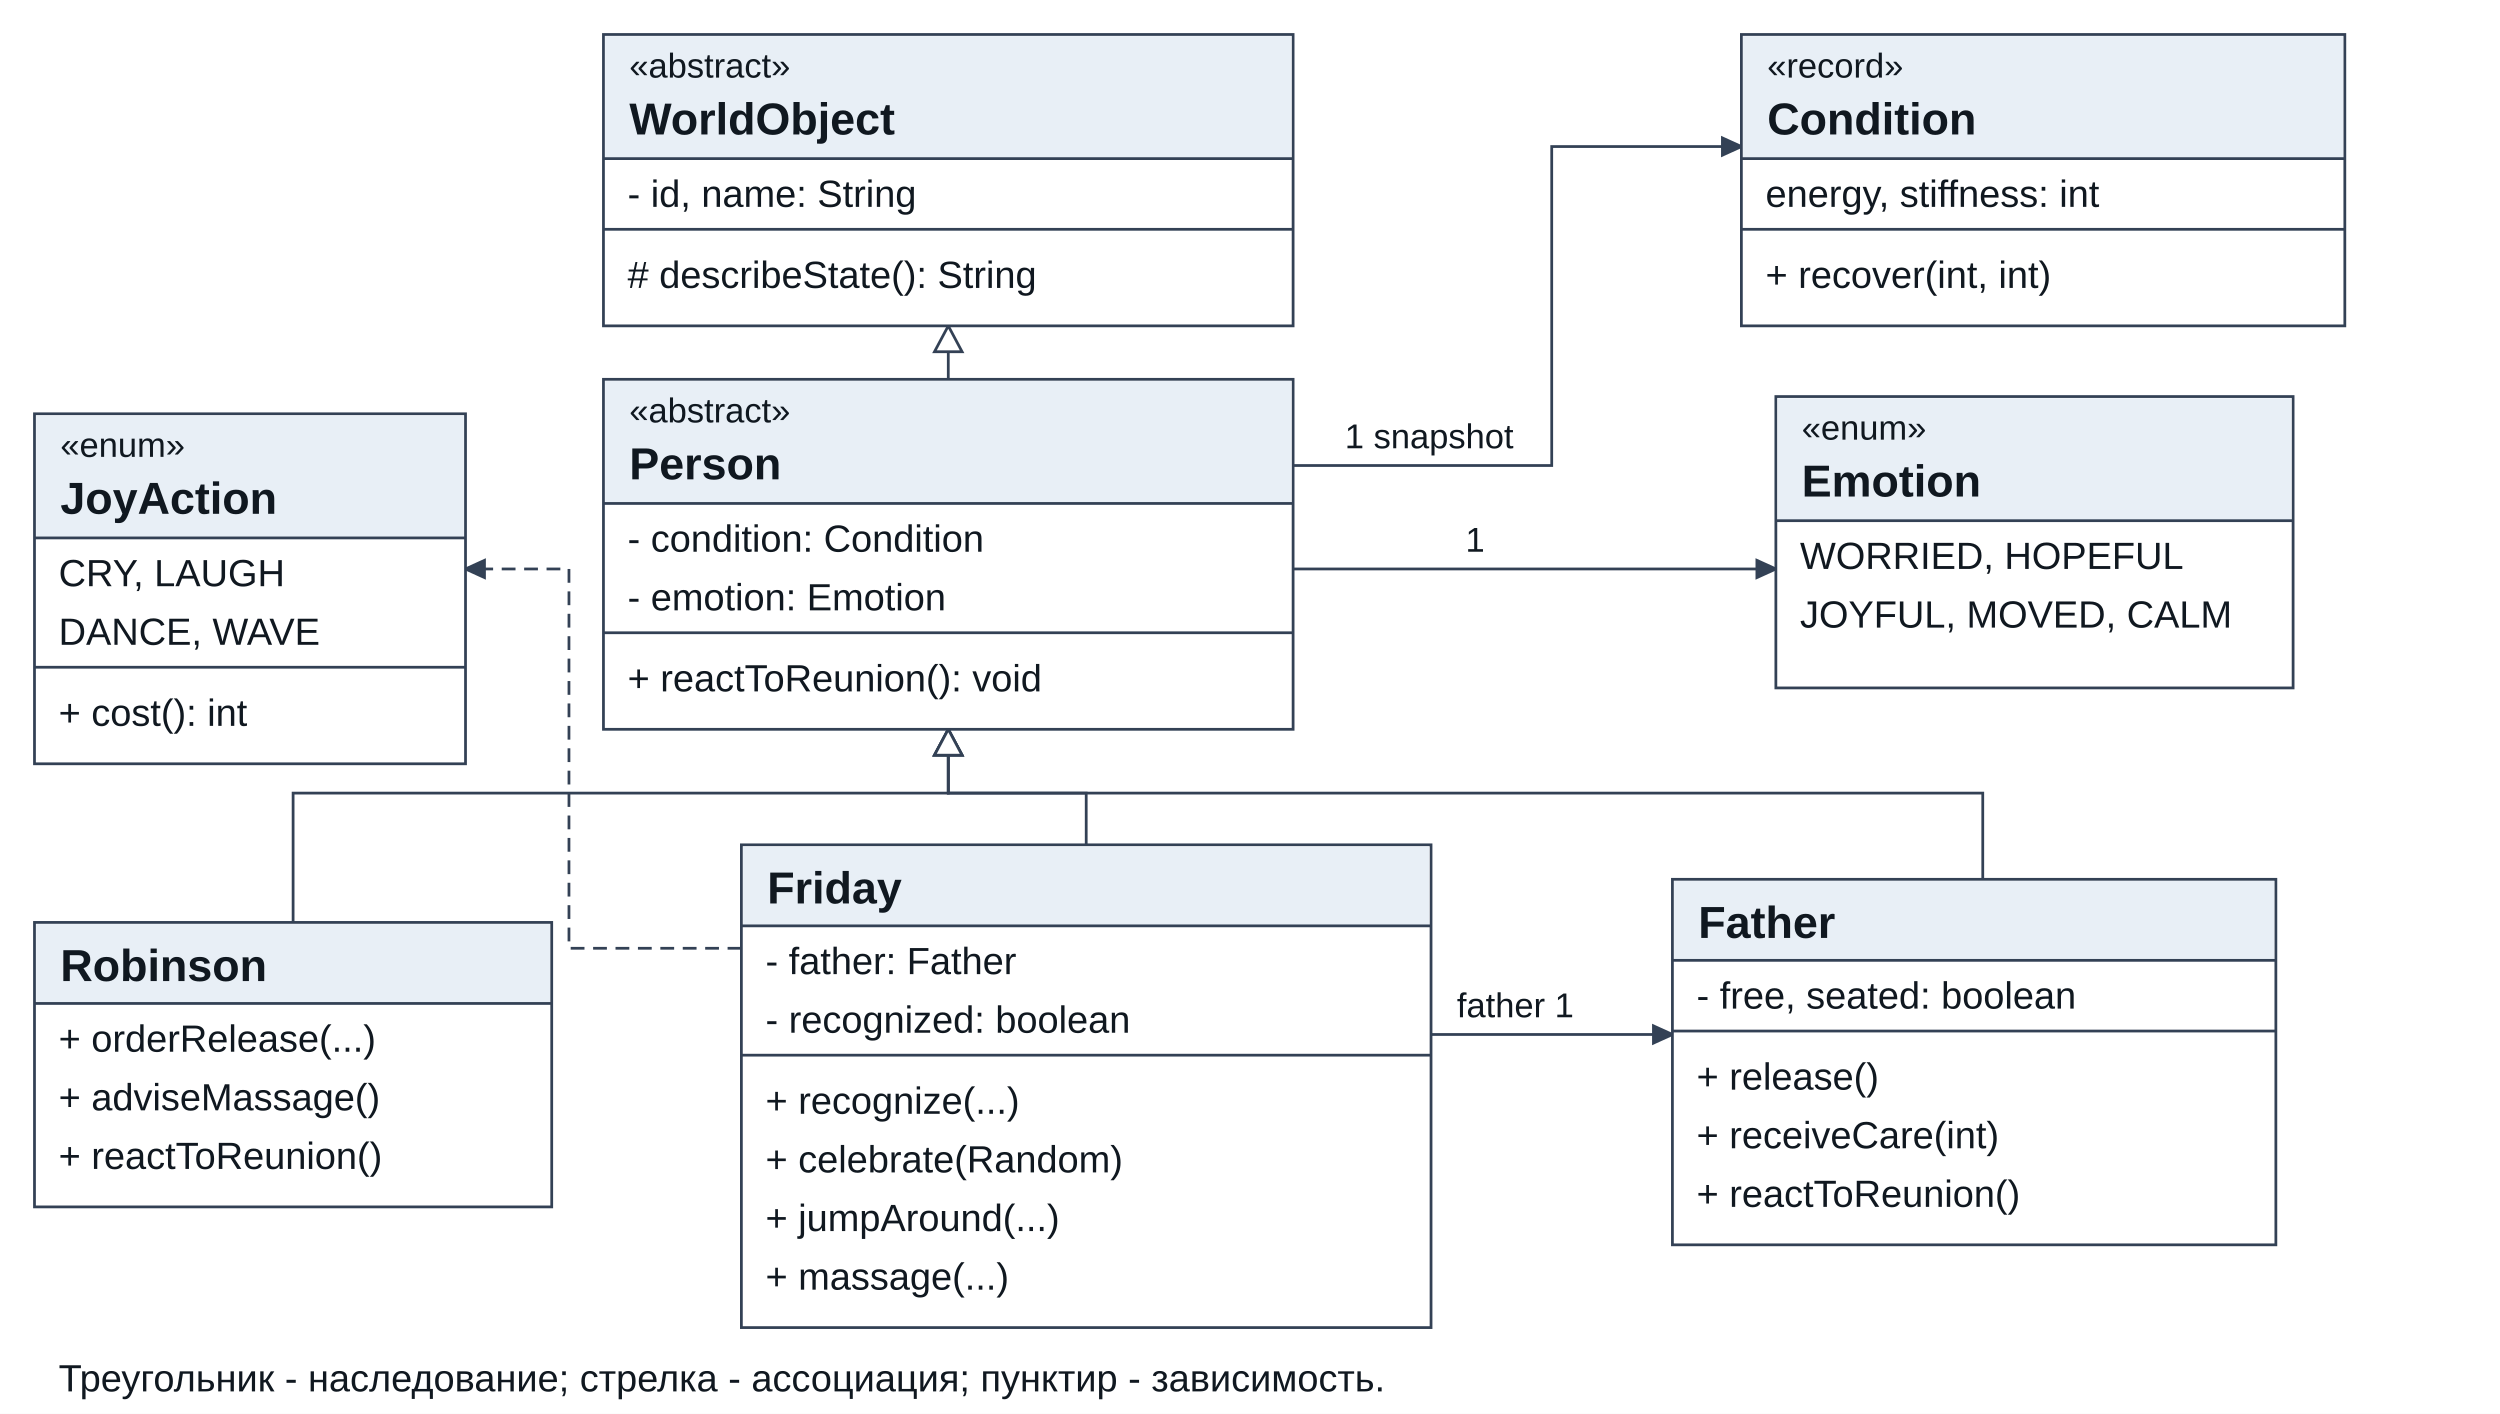
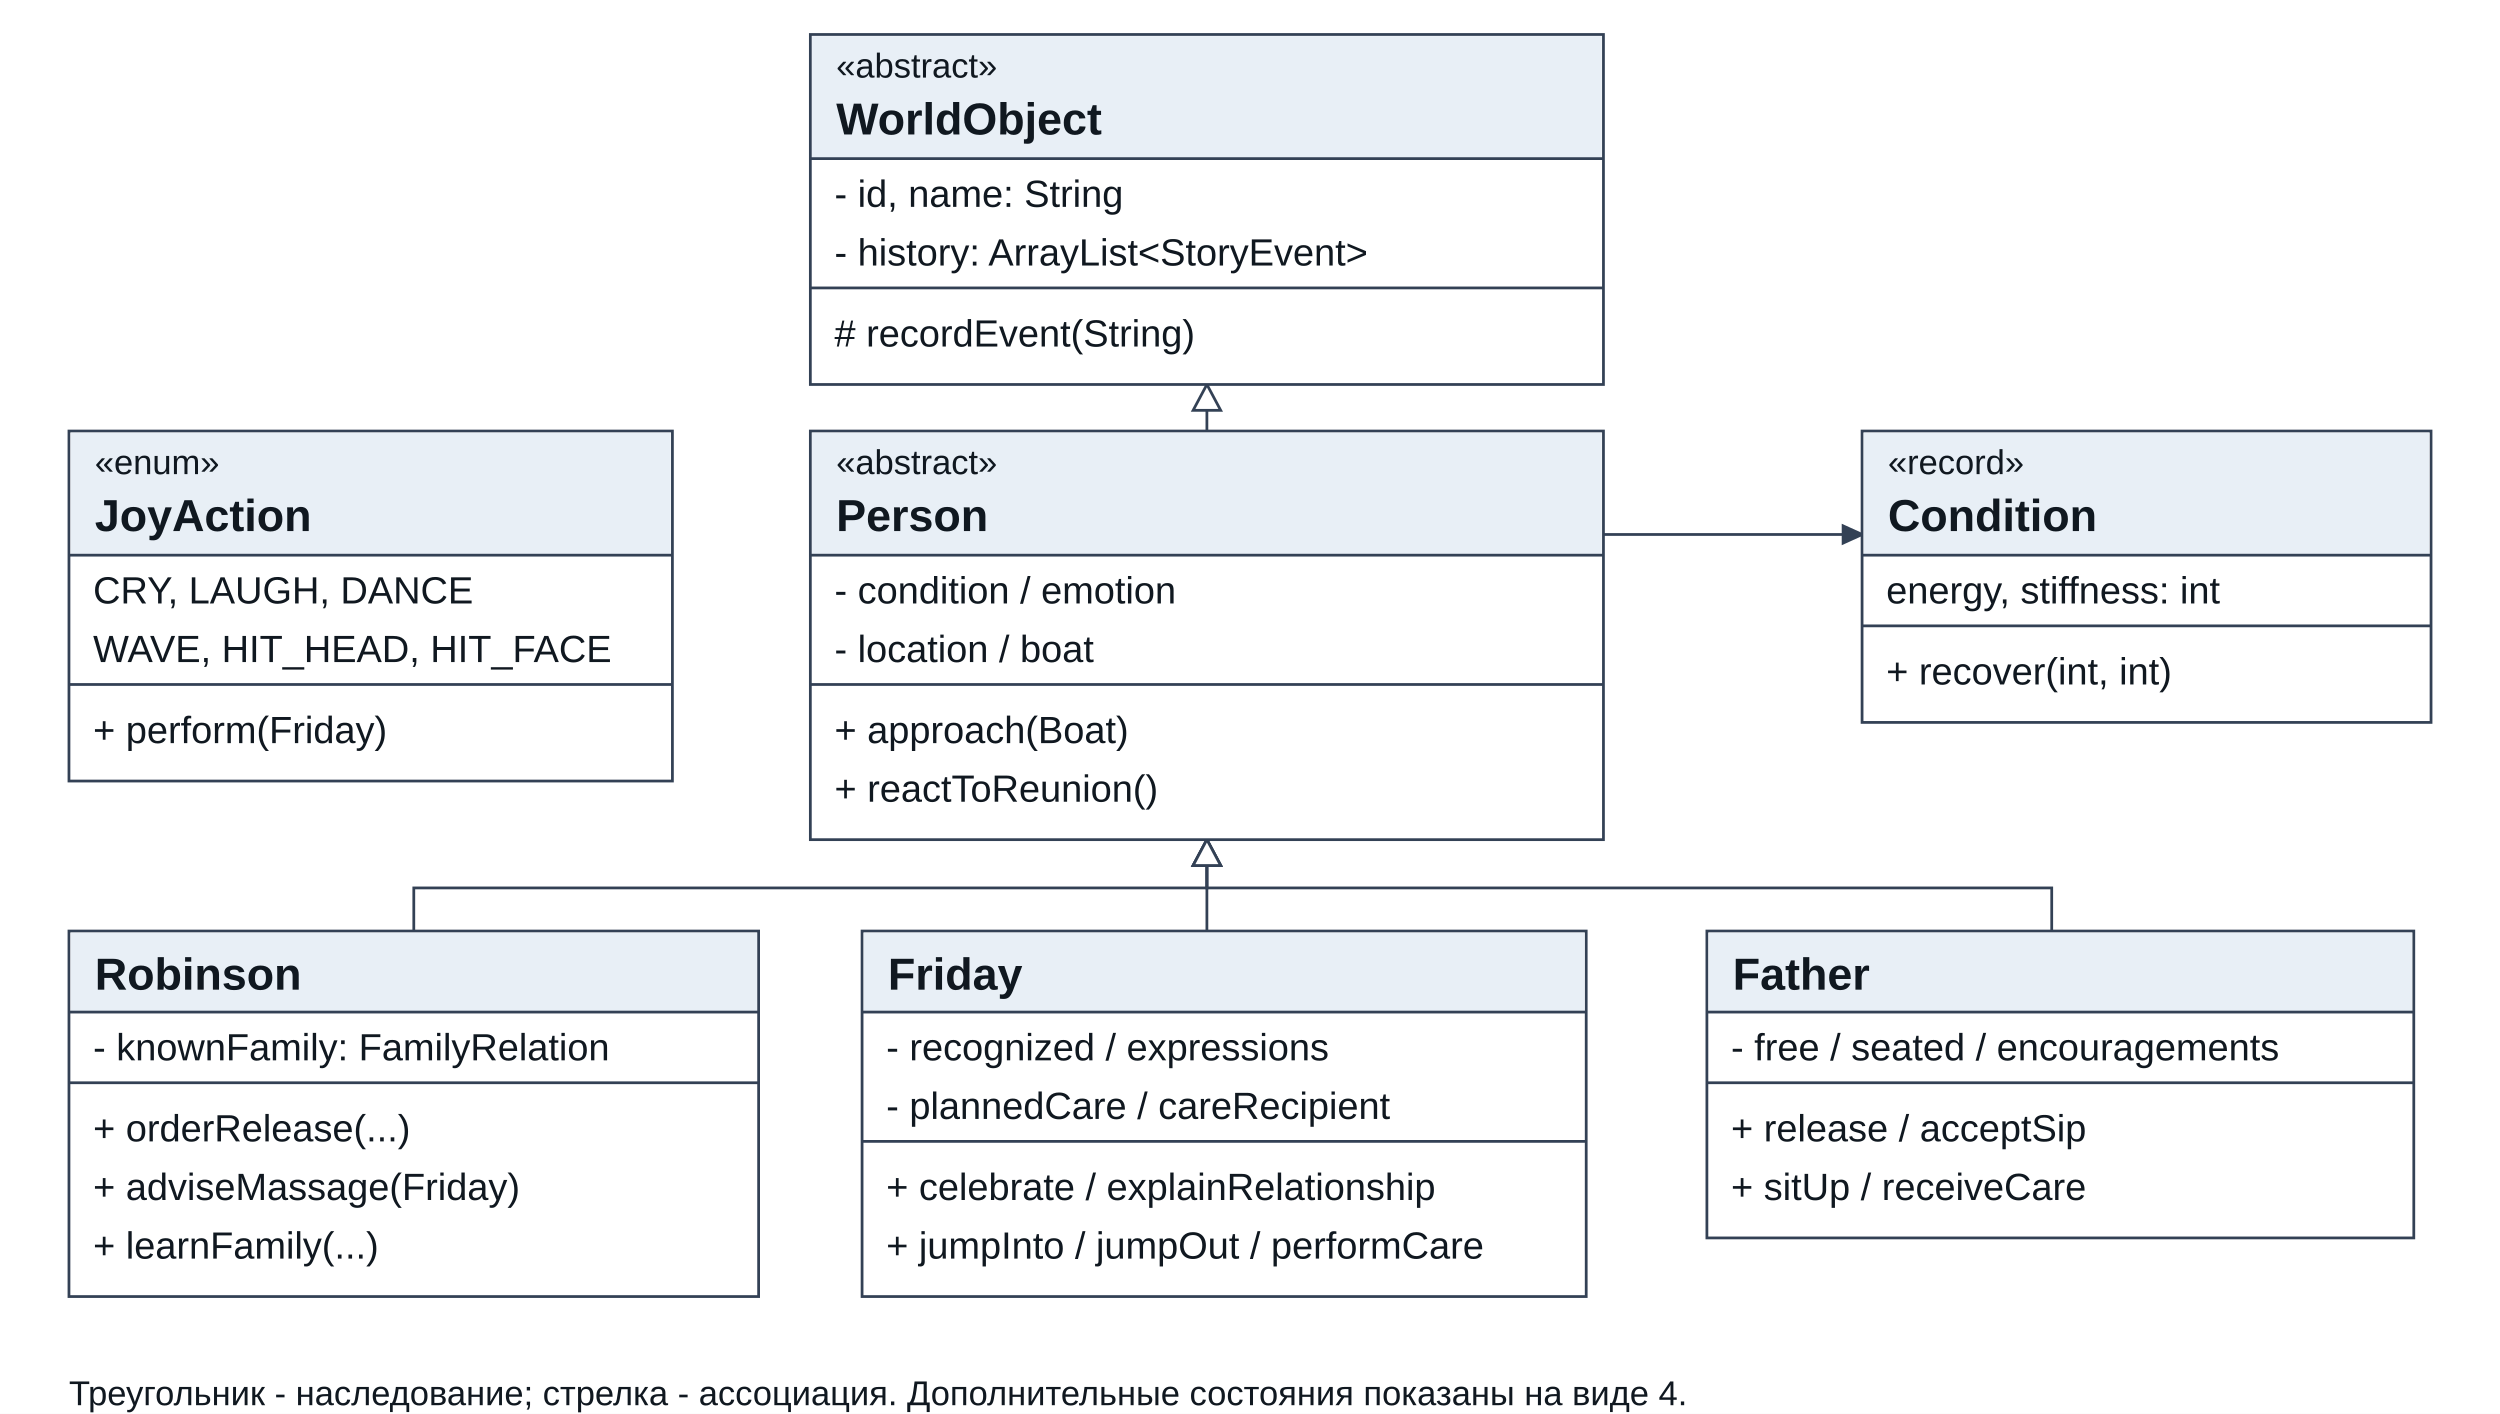
<svg xmlns="http://www.w3.org/2000/svg" width="1450" height="820" viewBox="0 0 1450 820">
  <rect width="1450" height="820" fill="white" />
-   <polyline points="550,220 550,189" fill="none" stroke="#334155" stroke-width="1.6" />
-   <polygon points="550,189 542.0,204.0 558.0,204.0" fill="white" stroke="#334155" stroke-width="1.6" />
-   <polyline points="170,535 170,460 550,460 550,423" fill="none" stroke="#334155" stroke-width="1.6" />
-   <polygon points="550,423 542.0,438.0 558.0,438.0" fill="white" stroke="#334155" stroke-width="1.6" />
-   <polyline points="630,490 630,460 550,460 550,423" fill="none" stroke="#334155" stroke-width="1.6" />
-   <polygon points="550,423 542.0,438.0 558.0,438.0" fill="white" stroke="#334155" stroke-width="1.6" />
-   <polyline points="1150,510 1150,460 550,460 550,423" fill="none" stroke="#334155" stroke-width="1.6" />
-   <polygon points="550,423 542.0,438.0 558.0,438.0" fill="white" stroke="#334155" stroke-width="1.6" />
-   <polyline points="750,270 900,270 900,85 1010,85" fill="none" stroke="#334155" stroke-width="1.6" />
-   <polygon points="1010,85 999.0,80.0 999.0,90.0" fill="#334155" stroke="#334155" stroke-width="1.6" />
-   <polyline points="750,330 1030,330" fill="none" stroke="#334155" stroke-width="1.6" />
-   <polygon points="1030,330 1019.0,325.0 1019.0,335.0" fill="#334155" stroke="#334155" stroke-width="1.6" />
-   <polyline points="830,600 970,600" fill="none" stroke="#334155" stroke-width="1.6" />
-   <polygon points="970,600 959.0,595.0 959.0,605.0" fill="#334155" stroke="#334155" stroke-width="1.6" />
-   <polyline points="430,550 330,550 330,330 270,330" fill="none" stroke="#334155" stroke-width="1.6" stroke-dasharray="8 5" />
-   <polygon points="270,330 281.0,335.0 281.0,325.0" fill="#334155" stroke="#334155" stroke-width="1.6" />
-   <rect x="350" y="20" width="400" height="169" fill="white" stroke="#334155" stroke-width="1.6" />
-   <rect x="351" y="21" width="398" height="71" fill="#e8eff6" />
-   <text x="365" y="45" font-family="Arial, sans-serif" font-size="20" fill="#101820">«abstract»</text>
-   <text x="365" y="78" font-family="Arial, sans-serif" font-size="26" fill="#101820" font-weight="bold">WorldObject</text>
-   <polyline points="350,92 750,92" fill="none" stroke="#334155" stroke-width="1.6" />
-   <text x="364" y="120" font-family="Arial, sans-serif" font-size="22" fill="#101820">- id, name: String</text>
-   <polyline points="350,133 750,133" fill="none" stroke="#334155" stroke-width="1.6" />
-   <text x="364" y="167" font-family="Arial, sans-serif" font-size="22" fill="#101820"># describeState(): String</text>
-   <rect x="350" y="220" width="400" height="203" fill="white" stroke="#334155" stroke-width="1.6" />
-   <rect x="351" y="221" width="398" height="71" fill="#e8eff6" />
-   <text x="365" y="245" font-family="Arial, sans-serif" font-size="20" fill="#101820">«abstract»</text>
-   <text x="365" y="278" font-family="Arial, sans-serif" font-size="26" fill="#101820" font-weight="bold">Person</text>
-   <polyline points="350,292 750,292" fill="none" stroke="#334155" stroke-width="1.6" />
-   <text x="364" y="320" font-family="Arial, sans-serif" font-size="22" fill="#101820">- condition: Condition</text>
-   <text x="364" y="354" font-family="Arial, sans-serif" font-size="22" fill="#101820">- emotion: Emotion</text>
-   <polyline points="350,367 750,367" fill="none" stroke="#334155" stroke-width="1.6" />
-   <text x="364" y="401" font-family="Arial, sans-serif" font-size="22" fill="#101820">+ reactToReunion(): void</text>
-   <rect x="20" y="535" width="300" height="165" fill="white" stroke="#334155" stroke-width="1.6" />
-   <rect x="21" y="536" width="298" height="46" fill="#e8eff6" />
-   <text x="35" y="569" font-family="Arial, sans-serif" font-size="26" fill="#101820" font-weight="bold">Robinson</text>
-   <polyline points="20,582 320,582" fill="none" stroke="#334155" stroke-width="1.6" />
-   <text x="34" y="610" font-family="Arial, sans-serif" font-size="22" fill="#101820">+ orderRelease(...)</text>
-   <text x="34" y="644" font-family="Arial, sans-serif" font-size="22" fill="#101820">+ adviseMassage()</text>
-   <text x="34" y="678" font-family="Arial, sans-serif" font-size="22" fill="#101820">+ reactToReunion()</text>
-   <rect x="430" y="490" width="400" height="280" fill="white" stroke="#334155" stroke-width="1.6" />
-   <rect x="431" y="491" width="398" height="46" fill="#e8eff6" />
-   <text x="445" y="524" font-family="Arial, sans-serif" font-size="26" fill="#101820" font-weight="bold">Friday</text>
-   <polyline points="430,537 830,537" fill="none" stroke="#334155" stroke-width="1.6" />
-   <text x="444" y="565" font-family="Arial, sans-serif" font-size="22" fill="#101820">- father: Father</text>
-   <text x="444" y="599" font-family="Arial, sans-serif" font-size="22" fill="#101820">- recognized: boolean</text>
-   <polyline points="430,612 830,612" fill="none" stroke="#334155" stroke-width="1.6" />
-   <text x="444" y="646" font-family="Arial, sans-serif" font-size="22" fill="#101820">+ recognize(...)</text>
-   <text x="444" y="680" font-family="Arial, sans-serif" font-size="22" fill="#101820">+ celebrate(Random)</text>
-   <text x="444" y="714" font-family="Arial, sans-serif" font-size="22" fill="#101820">+ jumpAround(...)</text>
-   <text x="444" y="748" font-family="Arial, sans-serif" font-size="22" fill="#101820">+ massage(...)</text>
-   <rect x="970" y="510" width="350" height="212" fill="white" stroke="#334155" stroke-width="1.6" />
-   <rect x="971" y="511" width="348" height="46" fill="#e8eff6" />
-   <text x="985" y="544" font-family="Arial, sans-serif" font-size="26" fill="#101820" font-weight="bold">Father</text>
-   <polyline points="970,557 1320,557" fill="none" stroke="#334155" stroke-width="1.6" />
-   <text x="984" y="585" font-family="Arial, sans-serif" font-size="22" fill="#101820">- free, seated: boolean</text>
-   <polyline points="970,598 1320,598" fill="none" stroke="#334155" stroke-width="1.6" />
-   <text x="984" y="632" font-family="Arial, sans-serif" font-size="22" fill="#101820">+ release()</text>
-   <text x="984" y="666" font-family="Arial, sans-serif" font-size="22" fill="#101820">+ receiveCare(int)</text>
-   <text x="984" y="700" font-family="Arial, sans-serif" font-size="22" fill="#101820">+ reactToReunion()</text>
-   <rect x="1010" y="20" width="350" height="169" fill="white" stroke="#334155" stroke-width="1.6" />
-   <rect x="1011" y="21" width="348" height="71" fill="#e8eff6" />
-   <text x="1025" y="45" font-family="Arial, sans-serif" font-size="20" fill="#101820">«record»</text>
-   <text x="1025" y="78" font-family="Arial, sans-serif" font-size="26" fill="#101820" font-weight="bold">Condition</text>
-   <polyline points="1010,92 1360,92" fill="none" stroke="#334155" stroke-width="1.6" />
-   <text x="1024" y="120" font-family="Arial, sans-serif" font-size="22" fill="#101820">energy, stiffness: int</text>
-   <polyline points="1010,133 1360,133" fill="none" stroke="#334155" stroke-width="1.6" />
-   <text x="1024" y="167" font-family="Arial, sans-serif" font-size="22" fill="#101820">+ recover(int, int)</text>
-   <rect x="1030" y="230" width="300" height="169" fill="white" stroke="#334155" stroke-width="1.6" />
-   <rect x="1031" y="231" width="298" height="71" fill="#e8eff6" />
-   <text x="1045" y="255" font-family="Arial, sans-serif" font-size="20" fill="#101820">«enum»</text>
-   <text x="1045" y="288" font-family="Arial, sans-serif" font-size="26" fill="#101820" font-weight="bold">Emotion</text>
-   <polyline points="1030,302 1330,302" fill="none" stroke="#334155" stroke-width="1.6" />
-   <text x="1044" y="330" font-family="Arial, sans-serif" font-size="22" fill="#101820">WORRIED, HOPEFUL</text>
-   <text x="1044" y="364" font-family="Arial, sans-serif" font-size="22" fill="#101820">JOYFUL, MOVED, CALM</text>
-   <rect x="20" y="240" width="250" height="203" fill="white" stroke="#334155" stroke-width="1.6" />
-   <rect x="21" y="241" width="248" height="71" fill="#e8eff6" />
-   <text x="35" y="265" font-family="Arial, sans-serif" font-size="20" fill="#101820">«enum»</text>
-   <text x="35" y="298" font-family="Arial, sans-serif" font-size="26" fill="#101820" font-weight="bold">JoyAction</text>
-   <polyline points="20,312 270,312" fill="none" stroke="#334155" stroke-width="1.6" />
-   <text x="34" y="340" font-family="Arial, sans-serif" font-size="22" fill="#101820">CRY, LAUGH</text>
-   <text x="34" y="374" font-family="Arial, sans-serif" font-size="22" fill="#101820">DANCE, WAVE</text>
-   <polyline points="20,387 270,387" fill="none" stroke="#334155" stroke-width="1.6" />
-   <text x="34" y="421" font-family="Arial, sans-serif" font-size="22" fill="#101820">+ cost(): int</text>
-   <text x="780" y="260" font-family="Arial, sans-serif" font-size="20" fill="#101820">1 snapshot</text>
-   <text x="850" y="320" font-family="Arial, sans-serif" font-size="20" fill="#101820">1</text>
-   <text x="845" y="590" font-family="Arial, sans-serif" font-size="20" fill="#101820">father 1</text>
-   <text x="34" y="807" font-family="Arial, sans-serif" font-size="22" fill="#101820">Треугольник - наследование; стрелка - ассоциация; пунктир - зависимость.</text>
+   <polyline points="700,250 700,223" fill="none" stroke="#334155" stroke-width="1.6" />
+   <polygon points="700,223 692.0,238.0 708.0,238.0" fill="white" stroke="#334155" stroke-width="1.6" />
+   <polyline points="240,540 240,515 700,515 700,487" fill="none" stroke="#334155" stroke-width="1.6" />
+   <polygon points="700,487 692.0,502.0 708.0,502.0" fill="white" stroke="#334155" stroke-width="1.6" />
+   <polyline points="700,540 700,515 700,515 700,487" fill="none" stroke="#334155" stroke-width="1.6" />
+   <polygon points="700,487 692.0,502.0 708.0,502.0" fill="white" stroke="#334155" stroke-width="1.6" />
+   <polyline points="1190,540 1190,515 700,515 700,487" fill="none" stroke="#334155" stroke-width="1.6" />
+   <polygon points="700,487 692.0,502.0 708.0,502.0" fill="white" stroke="#334155" stroke-width="1.6" />
+   <polyline points="930,310 1080,310" fill="none" stroke="#334155" stroke-width="1.6" />
+   <polygon points="1080,310 1069.0,305.0 1069.0,315.0" fill="#334155" stroke="#334155" stroke-width="1.6" />
+   <rect x="470" y="20" width="460" height="203" fill="white" stroke="#334155" stroke-width="1.6" />
+   <rect x="471" y="21" width="458" height="71" fill="#e8eff6" />
+   <text x="485" y="45" font-family="Arial, sans-serif" font-size="20" fill="#101820">«abstract»</text>
+   <text x="485" y="78" font-family="Arial, sans-serif" font-size="26" fill="#101820" font-weight="bold">WorldObject</text>
+   <polyline points="470,92 930,92" fill="none" stroke="#334155" stroke-width="1.6" />
+   <text x="484" y="120" font-family="Arial, sans-serif" font-size="22" fill="#101820">- id, name: String</text>
+   <text x="484" y="154" font-family="Arial, sans-serif" font-size="22" fill="#101820">- history: ArrayList&lt;StoryEvent&gt;</text>
+   <polyline points="470,167 930,167" fill="none" stroke="#334155" stroke-width="1.6" />
+   <text x="484" y="201" font-family="Arial, sans-serif" font-size="22" fill="#101820"># recordEvent(String)</text>
+   <rect x="470" y="250" width="460" height="237" fill="white" stroke="#334155" stroke-width="1.6" />
+   <rect x="471" y="251" width="458" height="71" fill="#e8eff6" />
+   <text x="485" y="275" font-family="Arial, sans-serif" font-size="20" fill="#101820">«abstract»</text>
+   <text x="485" y="308" font-family="Arial, sans-serif" font-size="26" fill="#101820" font-weight="bold">Person</text>
+   <polyline points="470,322 930,322" fill="none" stroke="#334155" stroke-width="1.6" />
+   <text x="484" y="350" font-family="Arial, sans-serif" font-size="22" fill="#101820">- condition / emotion</text>
+   <text x="484" y="384" font-family="Arial, sans-serif" font-size="22" fill="#101820">- location / boat</text>
+   <polyline points="470,397 930,397" fill="none" stroke="#334155" stroke-width="1.6" />
+   <text x="484" y="431" font-family="Arial, sans-serif" font-size="22" fill="#101820">+ approach(Boat)</text>
+   <text x="484" y="465" font-family="Arial, sans-serif" font-size="22" fill="#101820">+ reactToReunion()</text>
+   <rect x="40" y="540" width="400" height="212" fill="white" stroke="#334155" stroke-width="1.6" />
+   <rect x="41" y="541" width="398" height="46" fill="#e8eff6" />
+   <text x="55" y="574" font-family="Arial, sans-serif" font-size="26" fill="#101820" font-weight="bold">Robinson</text>
+   <polyline points="40,587 440,587" fill="none" stroke="#334155" stroke-width="1.6" />
+   <text x="54" y="615" font-family="Arial, sans-serif" font-size="22" fill="#101820">- knownFamily: FamilyRelation</text>
+   <polyline points="40,628 440,628" fill="none" stroke="#334155" stroke-width="1.6" />
+   <text x="54" y="662" font-family="Arial, sans-serif" font-size="22" fill="#101820">+ orderRelease(...)</text>
+   <text x="54" y="696" font-family="Arial, sans-serif" font-size="22" fill="#101820">+ adviseMassage(Friday)</text>
+   <text x="54" y="730" font-family="Arial, sans-serif" font-size="22" fill="#101820">+ learnFamily(...)</text>
+   <rect x="500" y="540" width="420" height="212" fill="white" stroke="#334155" stroke-width="1.6" />
+   <rect x="501" y="541" width="418" height="46" fill="#e8eff6" />
+   <text x="515" y="574" font-family="Arial, sans-serif" font-size="26" fill="#101820" font-weight="bold">Friday</text>
+   <polyline points="500,587 920,587" fill="none" stroke="#334155" stroke-width="1.6" />
+   <text x="514" y="615" font-family="Arial, sans-serif" font-size="22" fill="#101820">- recognized / expressions</text>
+   <text x="514" y="649" font-family="Arial, sans-serif" font-size="22" fill="#101820">- plannedCare / careRecipient</text>
+   <polyline points="500,662 920,662" fill="none" stroke="#334155" stroke-width="1.6" />
+   <text x="514" y="696" font-family="Arial, sans-serif" font-size="22" fill="#101820">+ celebrate / explainRelationship</text>
+   <text x="514" y="730" font-family="Arial, sans-serif" font-size="22" fill="#101820">+ jumpInto / jumpOut / performCare</text>
+   <rect x="990" y="540" width="410" height="178" fill="white" stroke="#334155" stroke-width="1.6" />
+   <rect x="991" y="541" width="408" height="46" fill="#e8eff6" />
+   <text x="1005" y="574" font-family="Arial, sans-serif" font-size="26" fill="#101820" font-weight="bold">Father</text>
+   <polyline points="990,587 1400,587" fill="none" stroke="#334155" stroke-width="1.6" />
+   <text x="1004" y="615" font-family="Arial, sans-serif" font-size="22" fill="#101820">- free / seated / encouragements</text>
+   <polyline points="990,628 1400,628" fill="none" stroke="#334155" stroke-width="1.6" />
+   <text x="1004" y="662" font-family="Arial, sans-serif" font-size="22" fill="#101820">+ release / acceptSip</text>
+   <text x="1004" y="696" font-family="Arial, sans-serif" font-size="22" fill="#101820">+ sitUp / receiveCare</text>
+   <rect x="1080" y="250" width="330" height="169" fill="white" stroke="#334155" stroke-width="1.6" />
+   <rect x="1081" y="251" width="328" height="71" fill="#e8eff6" />
+   <text x="1095" y="275" font-family="Arial, sans-serif" font-size="20" fill="#101820">«record»</text>
+   <text x="1095" y="308" font-family="Arial, sans-serif" font-size="26" fill="#101820" font-weight="bold">Condition</text>
+   <polyline points="1080,322 1410,322" fill="none" stroke="#334155" stroke-width="1.6" />
+   <text x="1094" y="350" font-family="Arial, sans-serif" font-size="22" fill="#101820">energy, stiffness: int</text>
+   <polyline points="1080,363 1410,363" fill="none" stroke="#334155" stroke-width="1.6" />
+   <text x="1094" y="397" font-family="Arial, sans-serif" font-size="22" fill="#101820">+ recover(int, int)</text>
+   <rect x="40" y="250" width="350" height="203" fill="white" stroke="#334155" stroke-width="1.6" />
+   <rect x="41" y="251" width="348" height="71" fill="#e8eff6" />
+   <text x="55" y="275" font-family="Arial, sans-serif" font-size="20" fill="#101820">«enum»</text>
+   <text x="55" y="308" font-family="Arial, sans-serif" font-size="26" fill="#101820" font-weight="bold">JoyAction</text>
+   <polyline points="40,322 390,322" fill="none" stroke="#334155" stroke-width="1.6" />
+   <text x="54" y="350" font-family="Arial, sans-serif" font-size="22" fill="#101820">CRY, LAUGH, DANCE</text>
+   <text x="54" y="384" font-family="Arial, sans-serif" font-size="22" fill="#101820">WAVE, HIT_HEAD, HIT_FACE</text>
+   <polyline points="40,397 390,397" fill="none" stroke="#334155" stroke-width="1.6" />
+   <text x="54" y="431" font-family="Arial, sans-serif" font-size="22" fill="#101820">+ perform(Friday)</text>
+   <text x="40" y="815" font-family="Arial, sans-serif" font-size="20" fill="#101820">Треугольник - наследование; стрелка - ассоциация. Дополнительные состояния показаны на виде 4.</text>
</svg>
